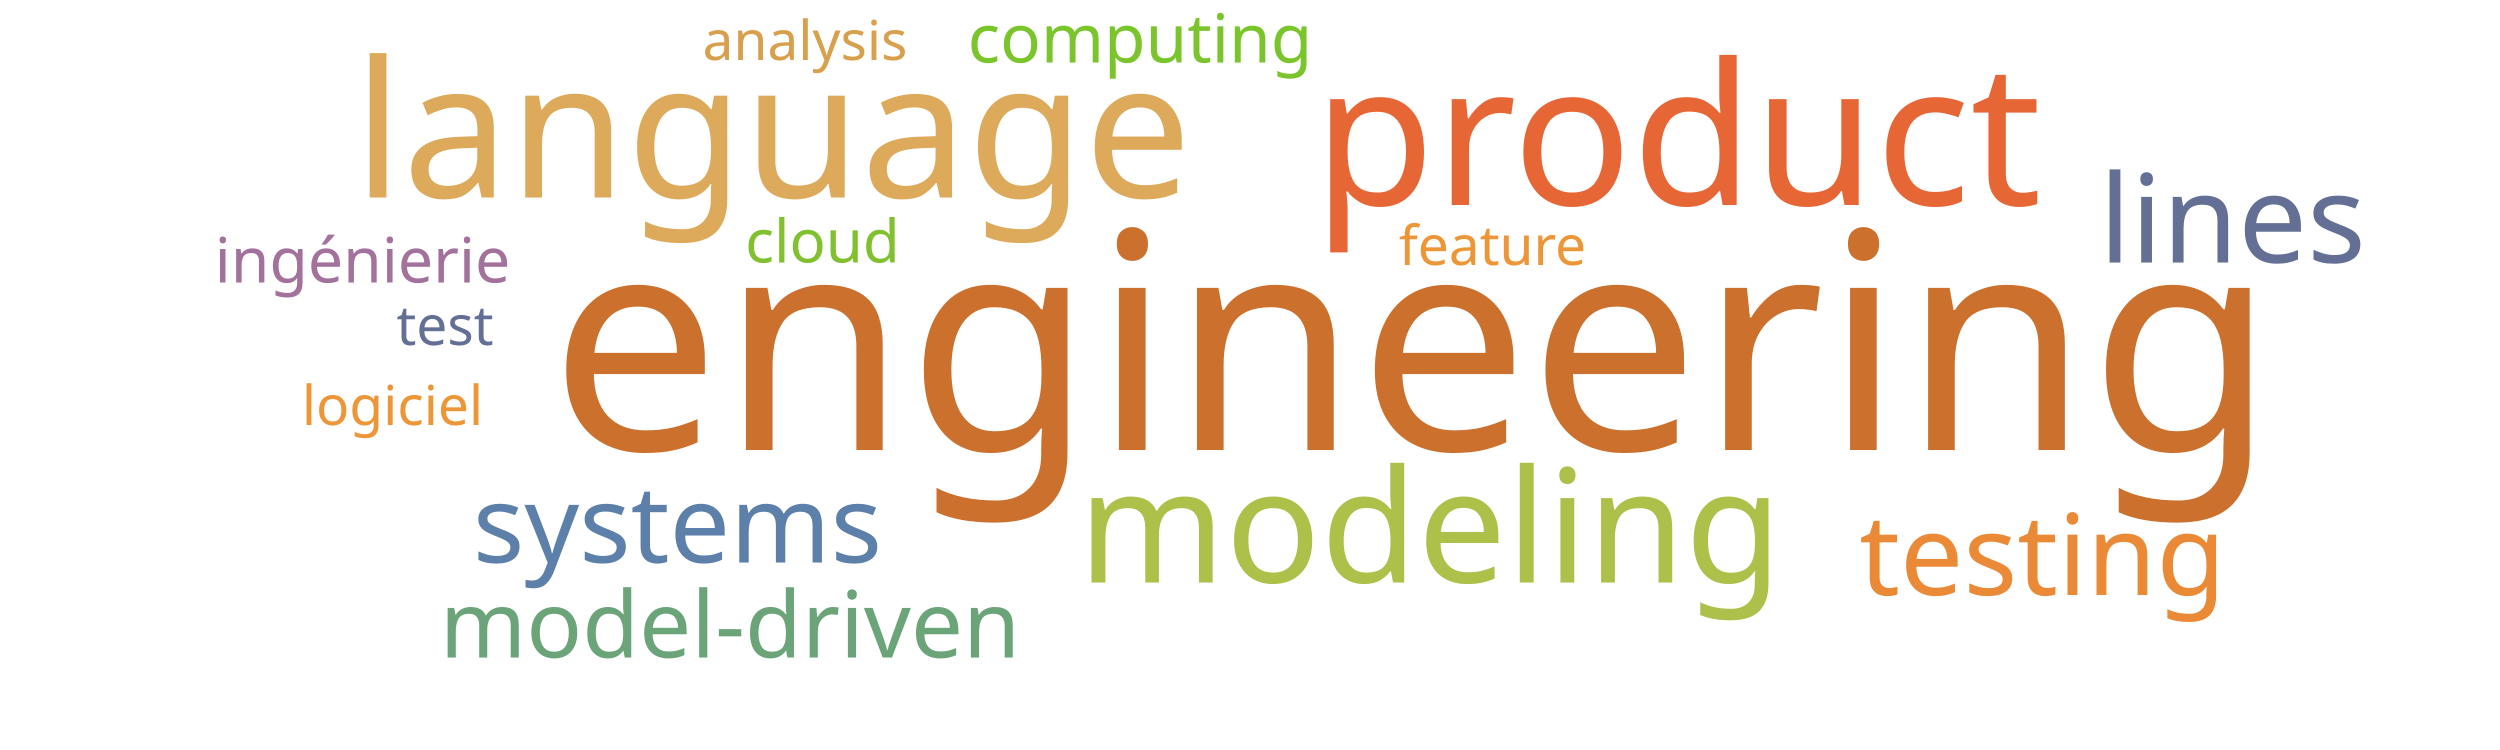
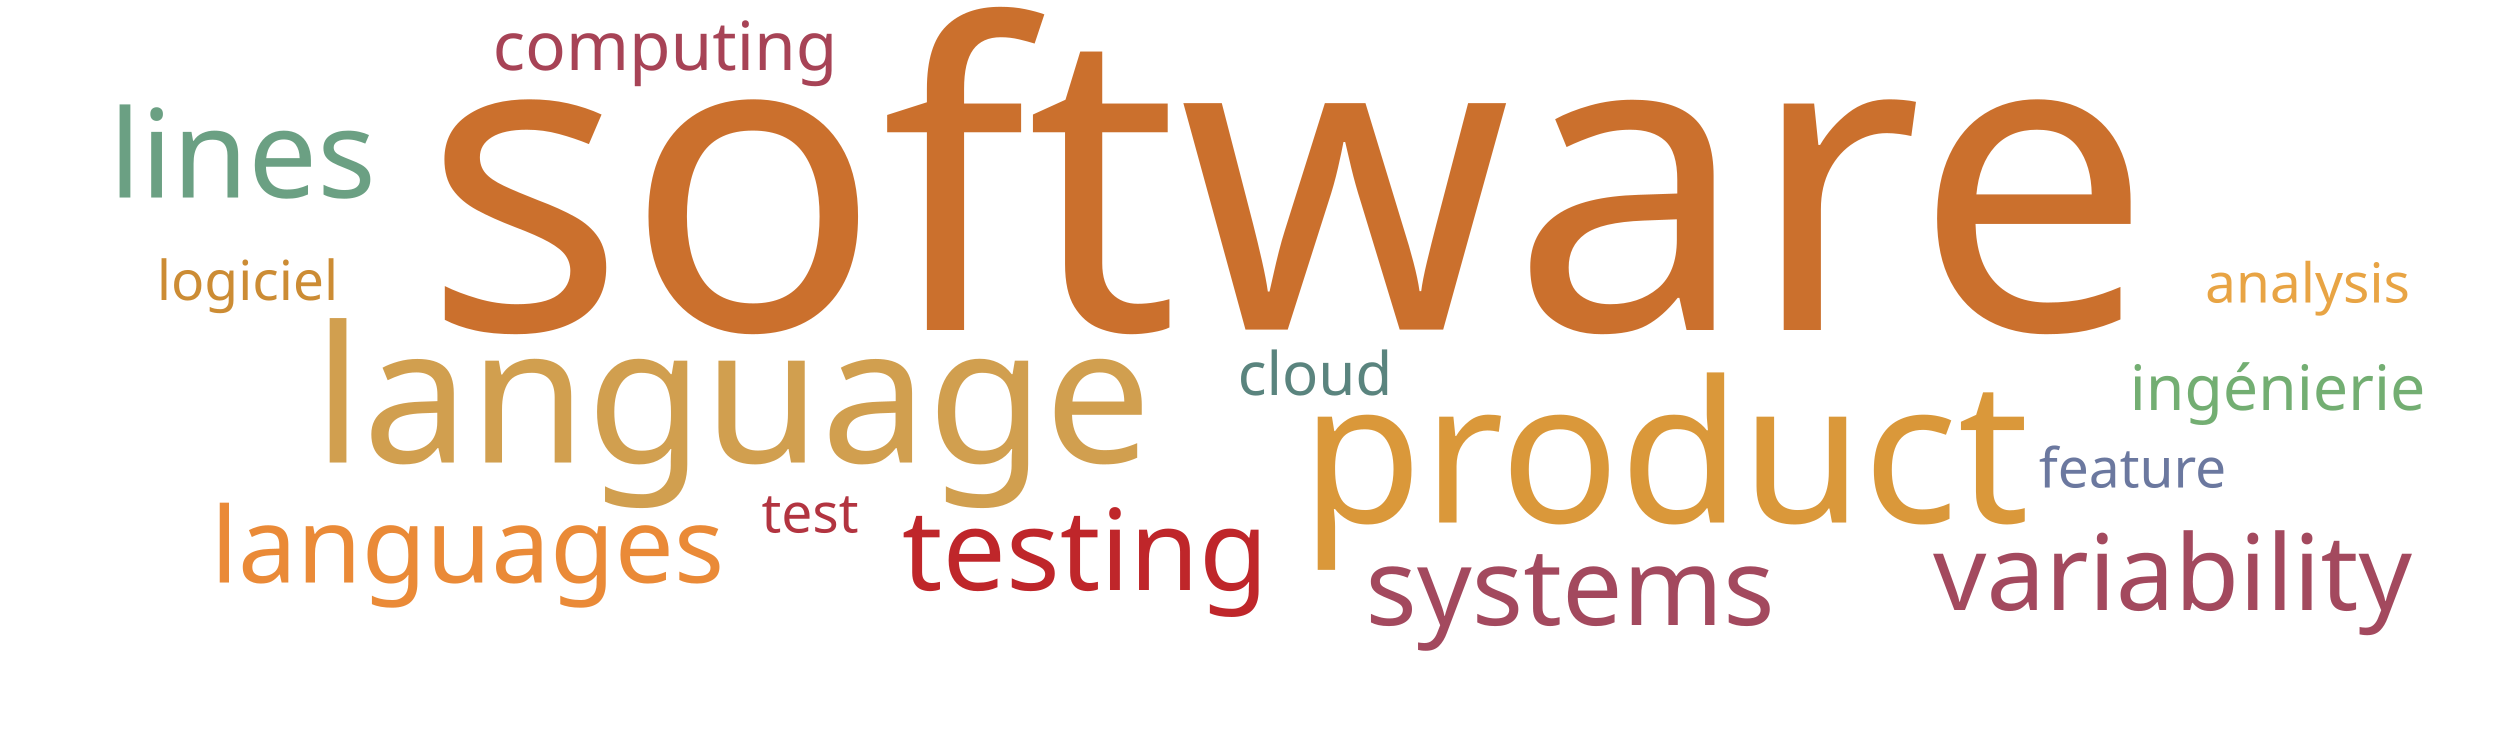
<svg xmlns="http://www.w3.org/2000/svg" width="1000" height="300">
  <g transform="translate(500, 150)">
-     <text text-anchor="middle" style="font-family: Impact; font-size: 121px; fill: #cb702d" transform="translate(65,30)rotate(0)">engineering</text>
-     <text text-anchor="middle" style="font-family: Impact; font-size: 79px; fill: #e76635" transform="translate(171,-68)rotate(0)">product</text>
-     <text text-anchor="middle" style="font-family: Impact; font-size: 76px; fill: #ddaa5c" transform="translate(-191,-71)rotate(0)">language</text>
-     <text text-anchor="middle" style="font-family: Impact; font-size: 63px; fill: #adc14a" transform="translate(72,83)rotate(0)">modeling</text>
-     <text text-anchor="middle" style="font-family: Impact; font-size: 49px; fill: #636f94" transform="translate(393,-45)rotate(0)">lines</text>
-     <text text-anchor="middle" style="font-family: Impact; font-size: 45px; fill: #ea8a37" transform="translate(317,88)rotate(0)">testing</text>
-     <text text-anchor="middle" style="font-family: Impact; font-size: 43px; fill: #5c80aa" transform="translate(-229,75)rotate(0)">systems</text>
-     <text text-anchor="middle" style="font-family: Impact; font-size: 37px; fill: #6ca47a" transform="translate(-208,113)rotate(0)">model-driven</text>
-     <text text-anchor="middle" style="font-family: Impact; font-size: 27px; fill: #7ac52c" transform="translate(-44,-125)rotate(0)">computing</text>
-     <text text-anchor="middle" style="font-family: Impact; font-size: 25px; fill: #a2729c" transform="translate(-355,-37)rotate(0)">ingénierie</text>
-     <text text-anchor="middle" style="font-family: Impact; font-size: 24px; fill: #81c130" transform="translate(-171,-45)rotate(0)">cloud</text>
-     <text text-anchor="middle" style="font-family: Impact; font-size: 22px; fill: #636f94" transform="translate(-322,-12)rotate(0)">test</text>
-     <text text-anchor="middle" style="font-family: Impact; font-size: 22px; fill: #ec9637" transform="translate(-343,20)rotate(0)">logiciel</text>
-     <text text-anchor="middle" style="font-family: Impact; font-size: 22px; fill: #ec9637" transform="translate(97,-44)rotate(0)">feature</text>
-     <text text-anchor="middle" style="font-family: Impact; font-size: 22px; fill: #d8a04c" transform="translate(-178,-126)rotate(0)">analysis</text>
+     <text text-anchor="middle" style="font-family: Impact; font-size: 169px; fill: #cb702d" transform="translate(15,-18)rotate(0)">software</text>
+     <text text-anchor="middle" style="font-family: Impact; font-size: 79px; fill: #da983a" transform="translate(166,59)rotate(0)">product</text>
+     <text text-anchor="middle" style="font-family: Impact; font-size: 76px; fill: #d19f4f" transform="translate(-207,35)rotate(0)">language</text>
+     <text text-anchor="middle" style="font-family: Impact; font-size: 49px; fill: #6ba083" transform="translate(-403,-71)rotate(0)">lines</text>
+     <text text-anchor="middle" style="font-family: Impact; font-size: 45px; fill: #bf262a" transform="translate(-66,86)rotate(0)">testing</text>
+     <text text-anchor="middle" style="font-family: Impact; font-size: 43px; fill: #a3495e" transform="translate(128,100)rotate(0)">systems</text>
+     <text text-anchor="middle" style="font-family: Impact; font-size: 42px; fill: #a3495e" transform="translate(369,94)rotate(0)">variability</text>
+     <text text-anchor="middle" style="font-family: Impact; font-size: 42px; fill: #ea8a37" transform="translate(-313,83)rotate(0)">languages</text>
+     <text text-anchor="middle" style="font-family: Impact; font-size: 27px; fill: #a74356" transform="translate(-234,-122)rotate(0)">computing</text>
+     <text text-anchor="middle" style="font-family: Impact; font-size: 25px; fill: #73ae72" transform="translate(411,14)rotate(0)">ingénierie</text>
+     <text text-anchor="middle" style="font-family: Impact; font-size: 24px; fill: #5a847e" transform="translate(26,8)rotate(0)">cloud</text>
+     <text text-anchor="middle" style="font-family: Impact; font-size: 22px; fill: #b23440" transform="translate(-176,63)rotate(0)">test</text>
+     <text text-anchor="middle" style="font-family: Impact; font-size: 22px; fill: #cc8c34" transform="translate(-401,-30)rotate(0)">logiciel</text>
+     <text text-anchor="middle" style="font-family: Impact; font-size: 22px; fill: #6b789f" transform="translate(353,45)rotate(0)">feature</text>
+     <text text-anchor="middle" style="font-family: Impact; font-size: 22px; fill: #e8a444" transform="translate(423,-29)rotate(0)">analysis</text>
  </g>
</svg>
